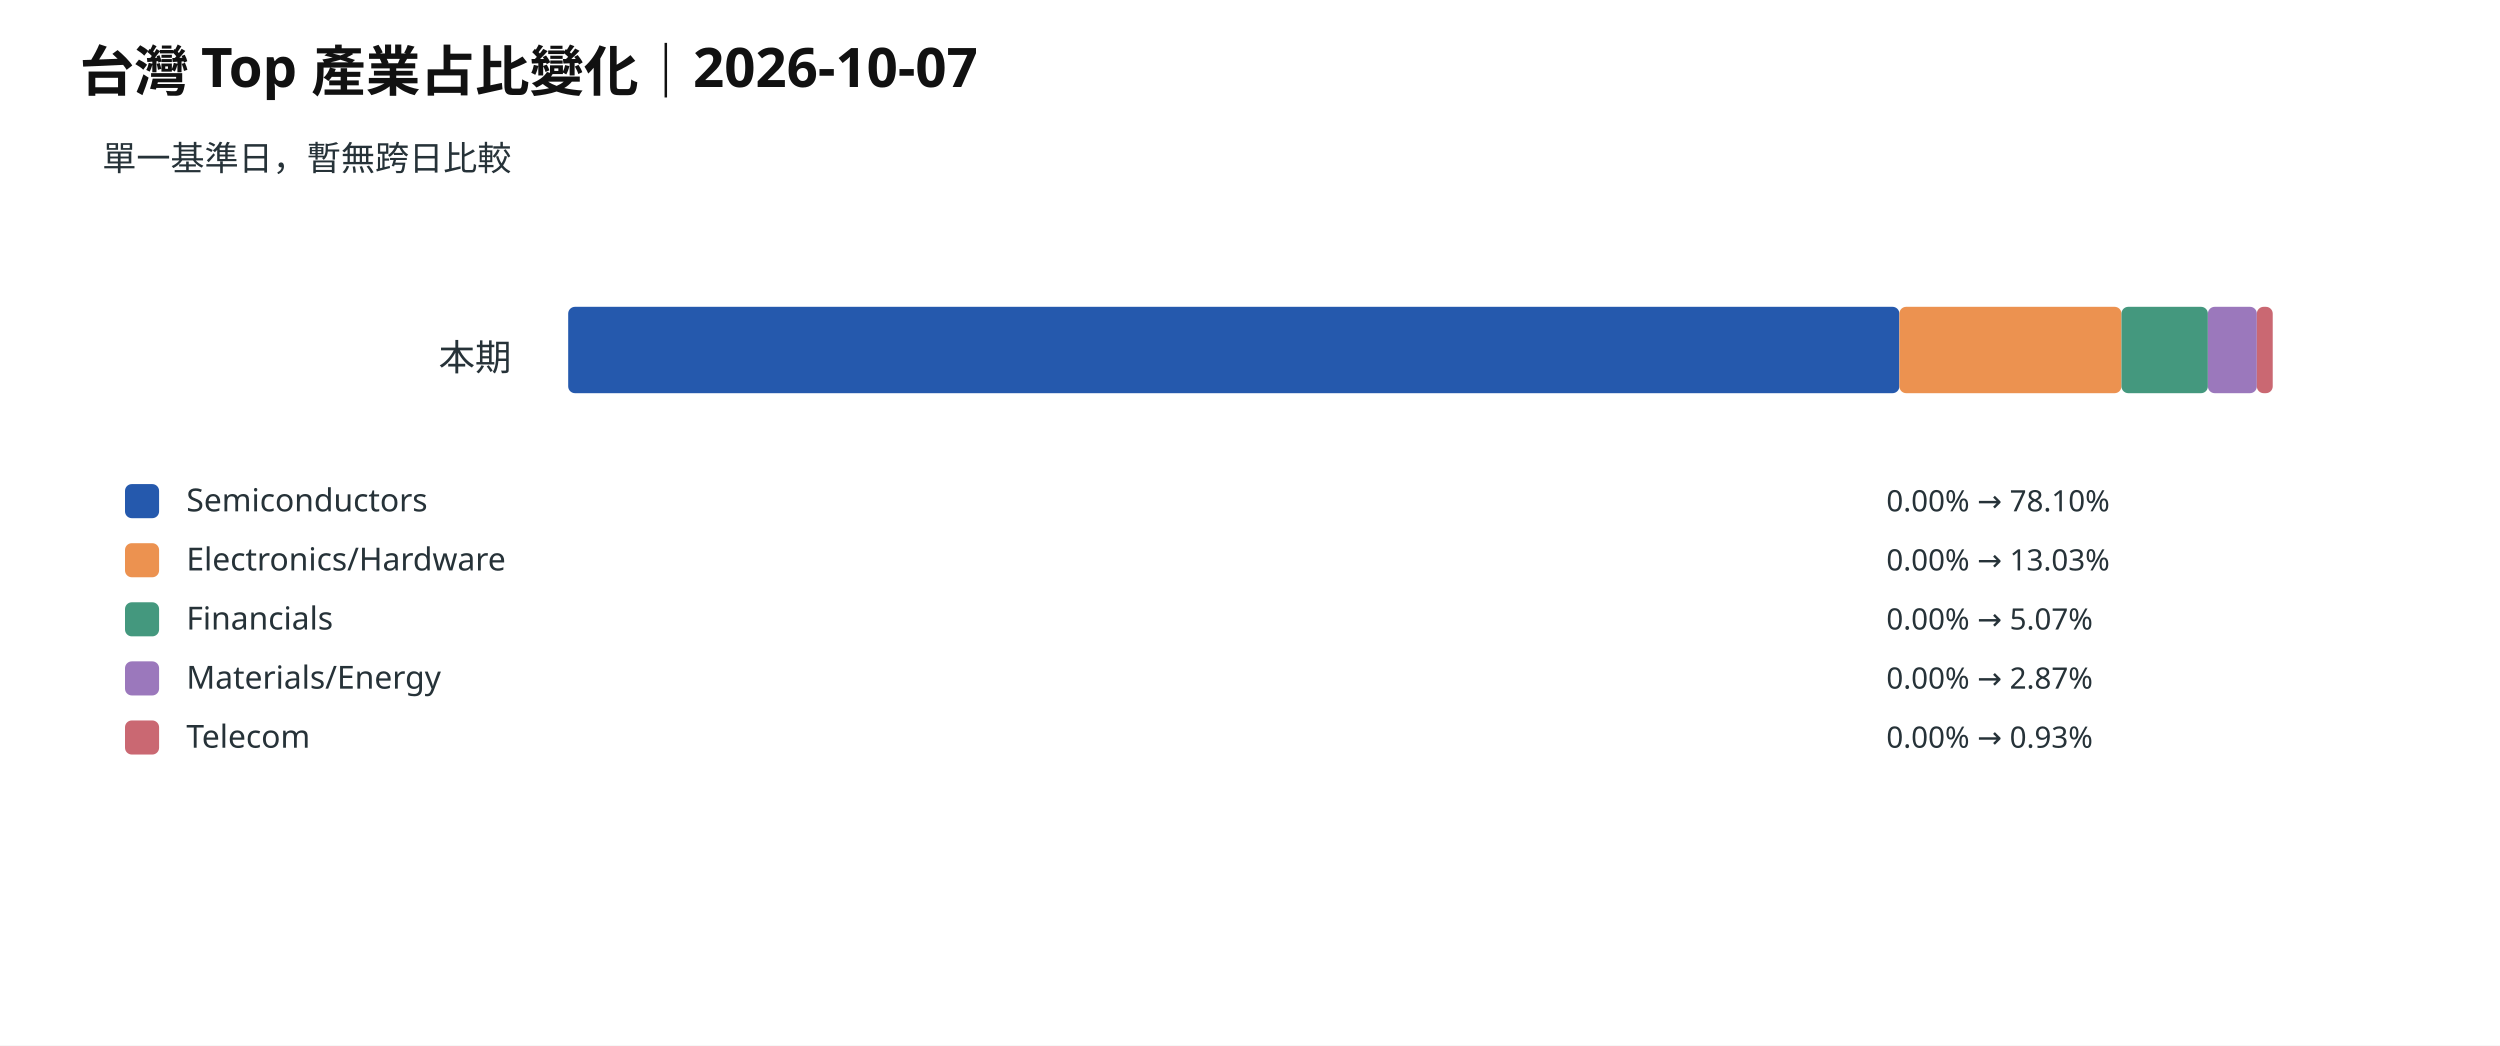
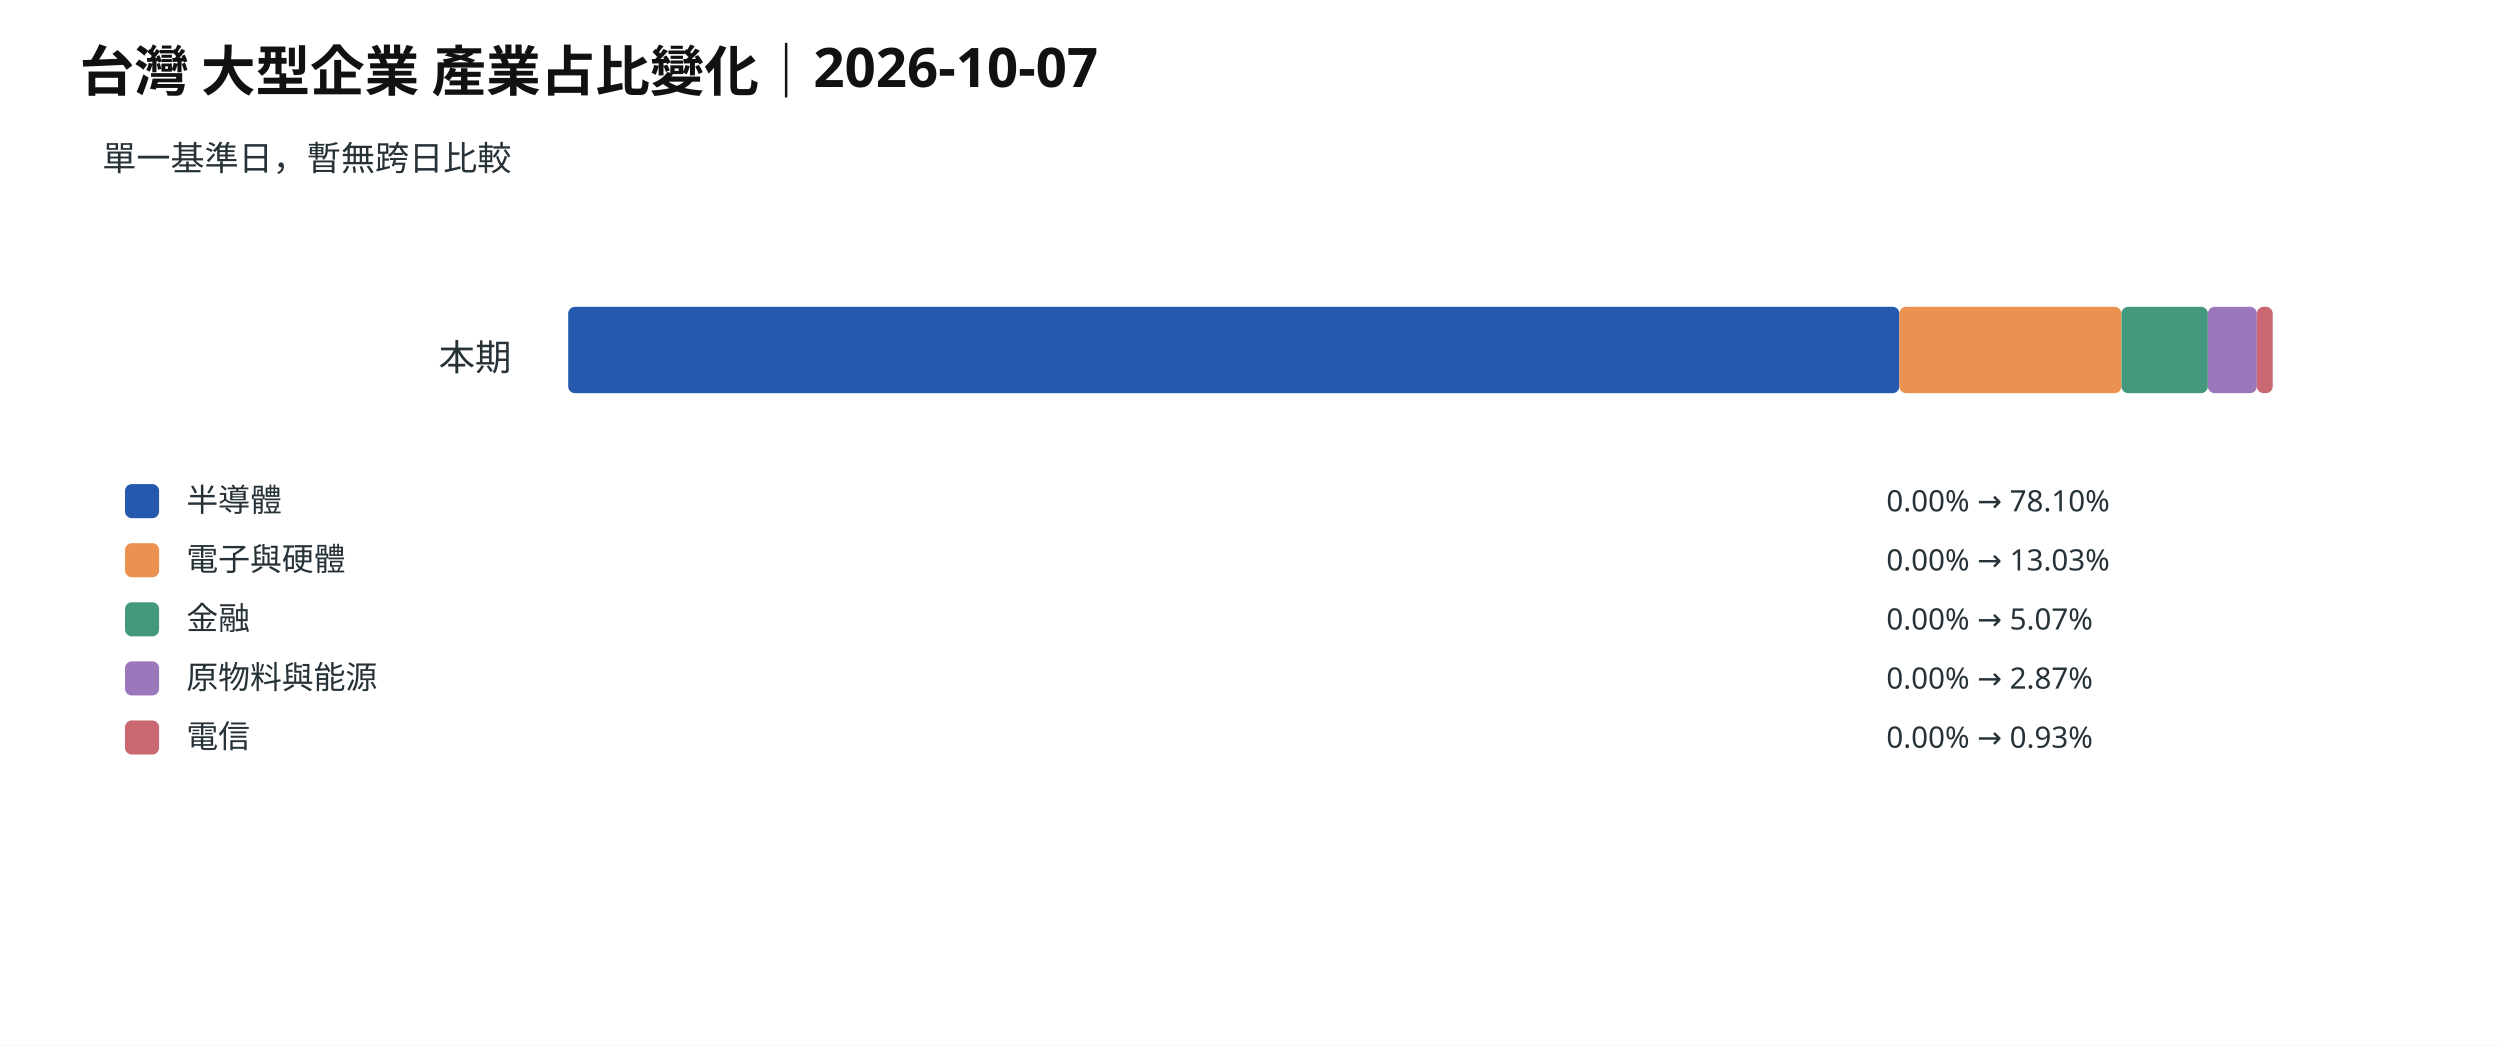
- <svg xmlns="http://www.w3.org/2000/svg" viewBox="0 0 1100 460" role="img" aria-label="台灣 Top 產業占比變化｜2026-10-07">
+ <svg xmlns="http://www.w3.org/2000/svg" viewBox="0 0 1100 460" role="img" aria-label="台灣 大型企業 產業占比變化｜2026-10-07">
  <rect width="1100" height="460" fill="white" />
-   <text x="35" y="40" font-family="sans-serif" font-size="24" font-weight="700" fill="#111">台灣 Top 產業占比變化｜2026-10-07</text>
+   <text x="35" y="40" font-family="sans-serif" font-size="24" font-weight="700" fill="#111">台灣 大型企業 產業占比變化｜2026-10-07</text>
  <text x="45" y="75" font-family="sans-serif" font-size="15" fill="#263238" text-anchor="start">單一基準日，暫無跨日比較</text>
  <text x="225" y="163" font-family="sans-serif" font-size="16" fill="#263238" text-anchor="end">本期</text>
  <rect x="250" y="135" width="585.72" height="38" rx="3" fill="#2559ad" />
  <rect x="835.725" y="135" width="97.72" height="38" rx="3" fill="#ec9250" />
  <rect x="933.447" y="135" width="38.02" height="38" rx="3" fill="#44987e" />
  <rect x="971.47" y="135" width="21.54" height="38" rx="3" fill="#9b78bc" />
  <rect x="993.012" y="135" width="6.99" height="38" rx="3" fill="#ca6872" />
  <rect x="55" y="213" width="15.00" height="15" rx="3" fill="#2559ad" />
-   <text x="82" y="225" font-family="sans-serif" font-size="14" fill="#263238" text-anchor="start">Semiconductors</text>
+   <text x="82" y="225" font-family="sans-serif" font-size="14" fill="#263238" text-anchor="start">半導體</text>
  <text x="830" y="225" font-family="sans-serif" font-size="13" fill="#263238" text-anchor="start">0.00% → 78.10%</text>
  <rect x="55" y="239" width="15.00" height="15" rx="3" fill="#ec9250" />
-   <text x="82" y="251" font-family="sans-serif" font-size="14" fill="#263238" text-anchor="start">Electronics/Hardware</text>
+   <text x="82" y="251" font-family="sans-serif" font-size="14" fill="#263238" text-anchor="start">電子與硬體</text>
  <text x="830" y="251" font-family="sans-serif" font-size="13" fill="#263238" text-anchor="start">0.00% → 13.03%</text>
  <rect x="55" y="265" width="15.00" height="15" rx="3" fill="#44987e" />
-   <text x="82" y="277" font-family="sans-serif" font-size="14" fill="#263238" text-anchor="start">Financials</text>
+   <text x="82" y="277" font-family="sans-serif" font-size="14" fill="#263238" text-anchor="start">金融</text>
  <text x="830" y="277" font-family="sans-serif" font-size="13" fill="#263238" text-anchor="start">0.00% → 5.07%</text>
  <rect x="55" y="291" width="15.00" height="15" rx="3" fill="#9b78bc" />
-   <text x="82" y="303" font-family="sans-serif" font-size="14" fill="#263238" text-anchor="start">Materials/Energy</text>
+   <text x="82" y="303" font-family="sans-serif" font-size="14" fill="#263238" text-anchor="start">原物料與能源</text>
  <text x="830" y="303" font-family="sans-serif" font-size="13" fill="#263238" text-anchor="start">0.00% → 2.87%</text>
  <rect x="55" y="317" width="15.00" height="15" rx="3" fill="#ca6872" />
-   <text x="82" y="329" font-family="sans-serif" font-size="14" fill="#263238" text-anchor="start">Telecom</text>
+   <text x="82" y="329" font-family="sans-serif" font-size="14" fill="#263238" text-anchor="start">電信</text>
  <text x="830" y="329" font-family="sans-serif" font-size="13" fill="#263238" text-anchor="start">0.00% → 0.93%</text>
</svg>
